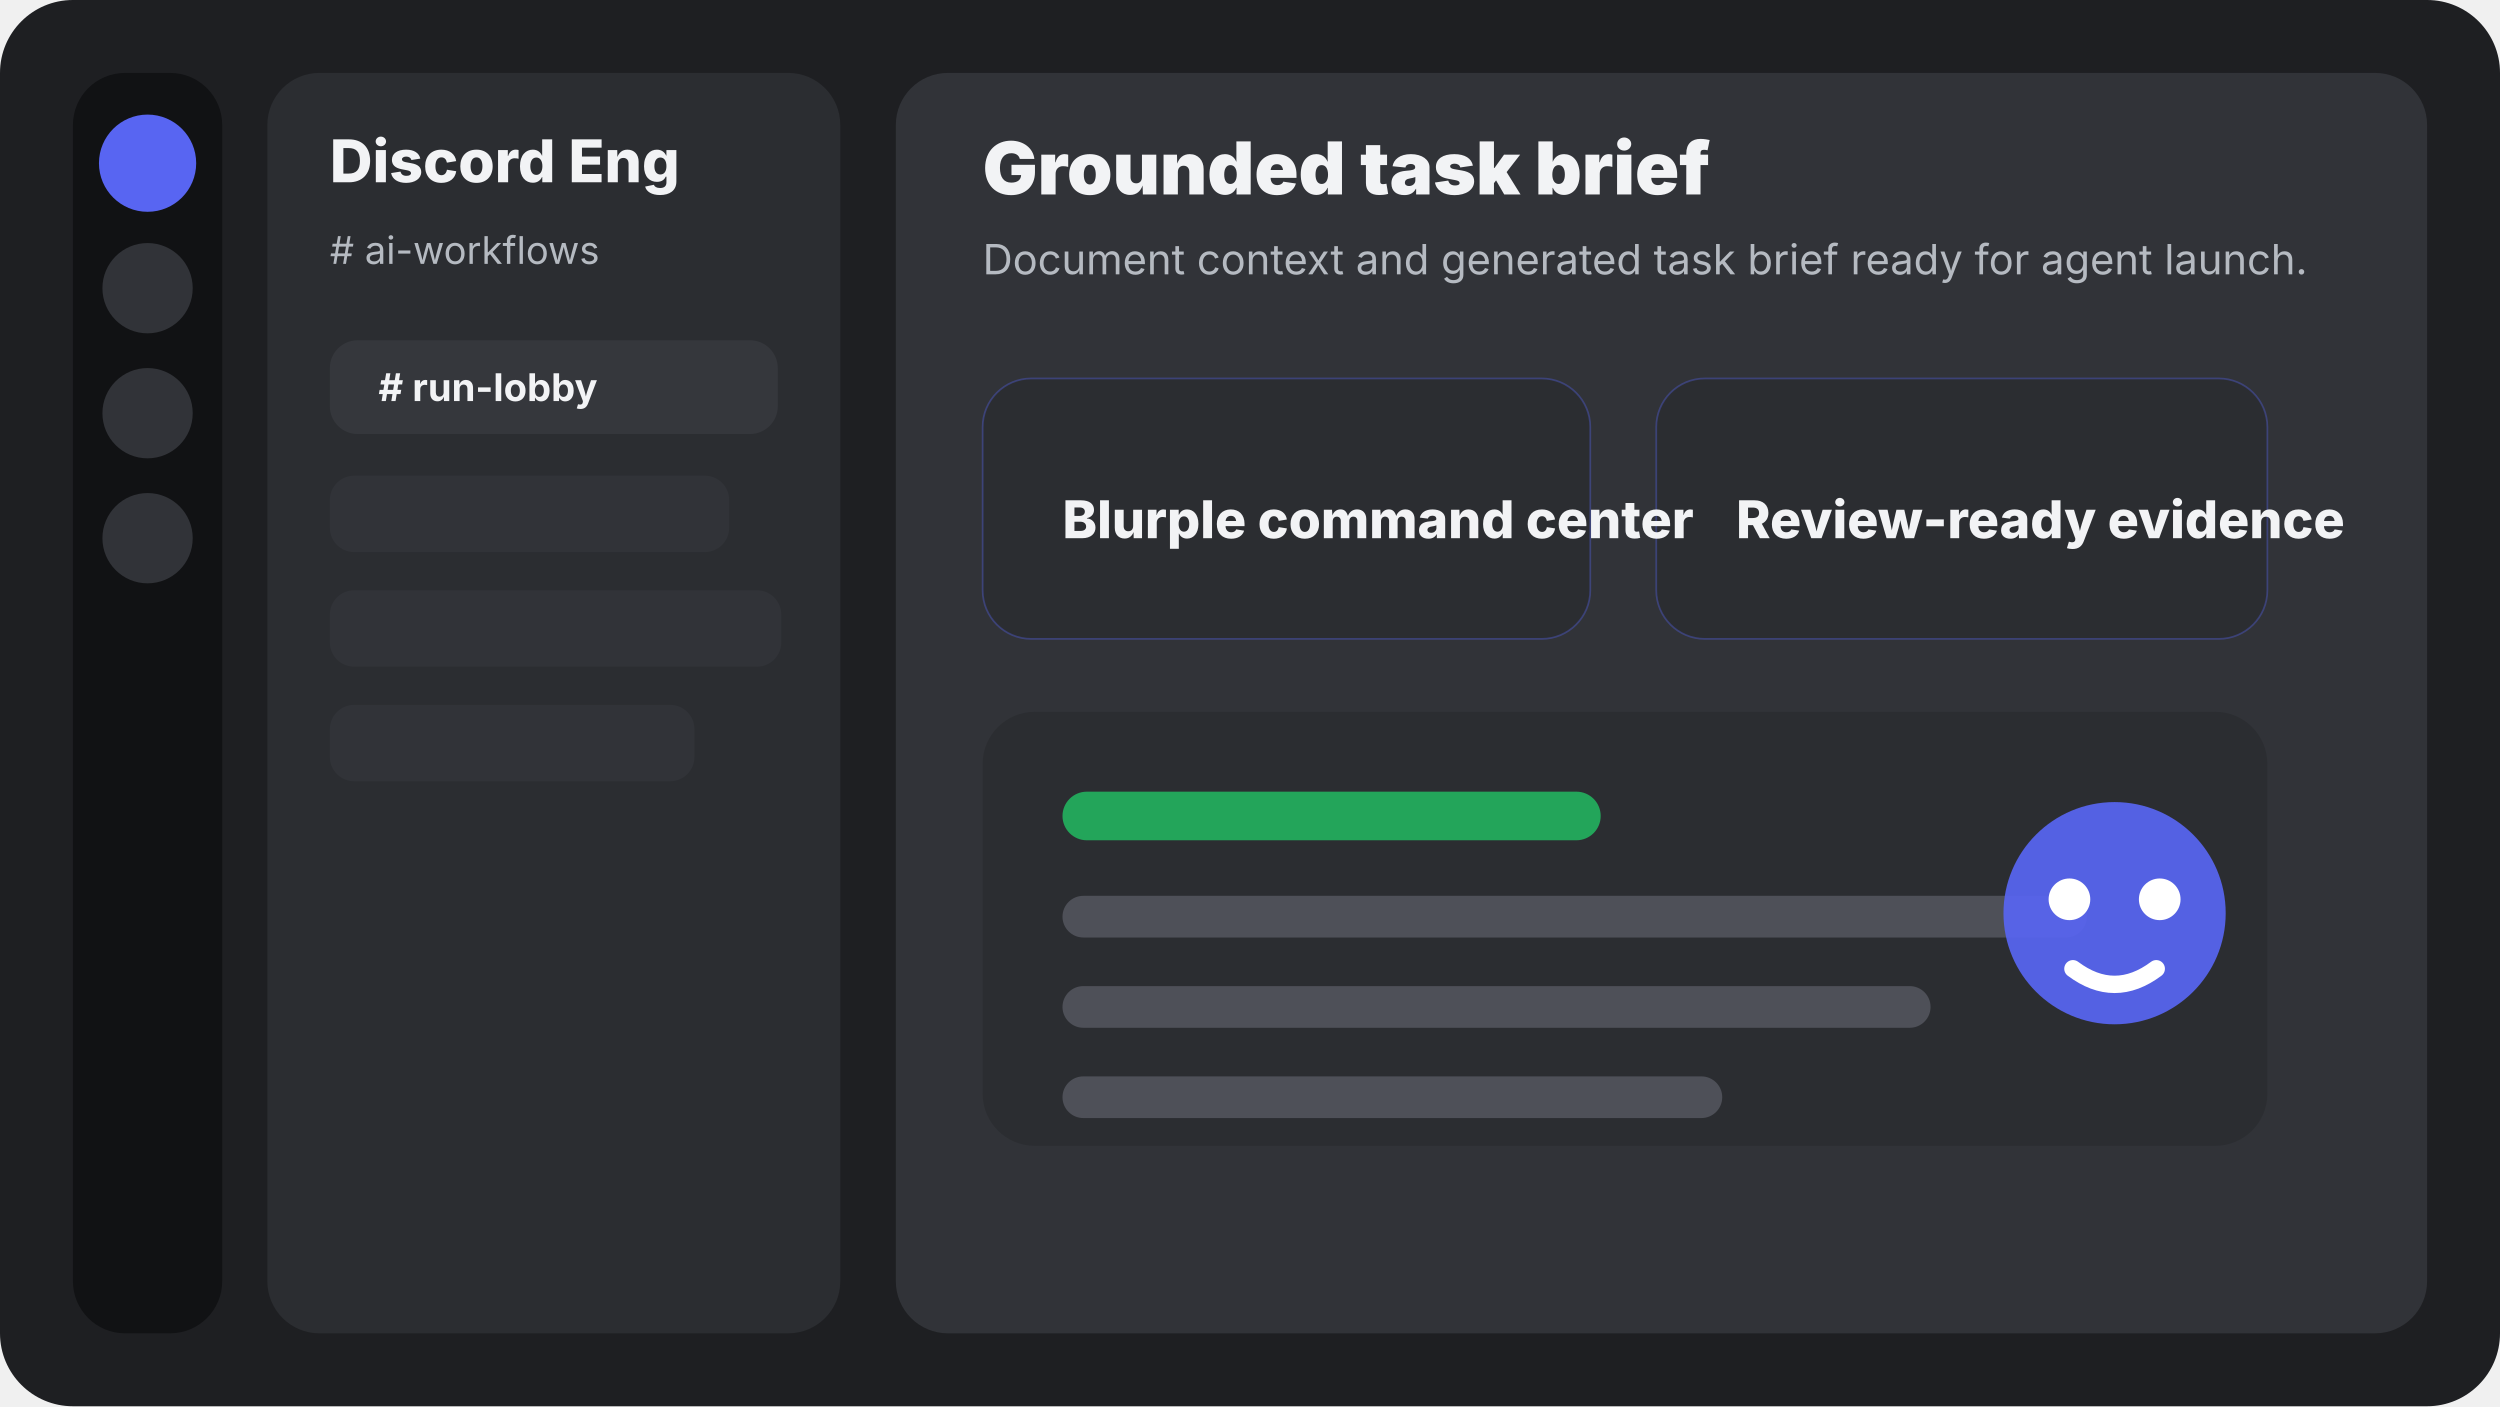
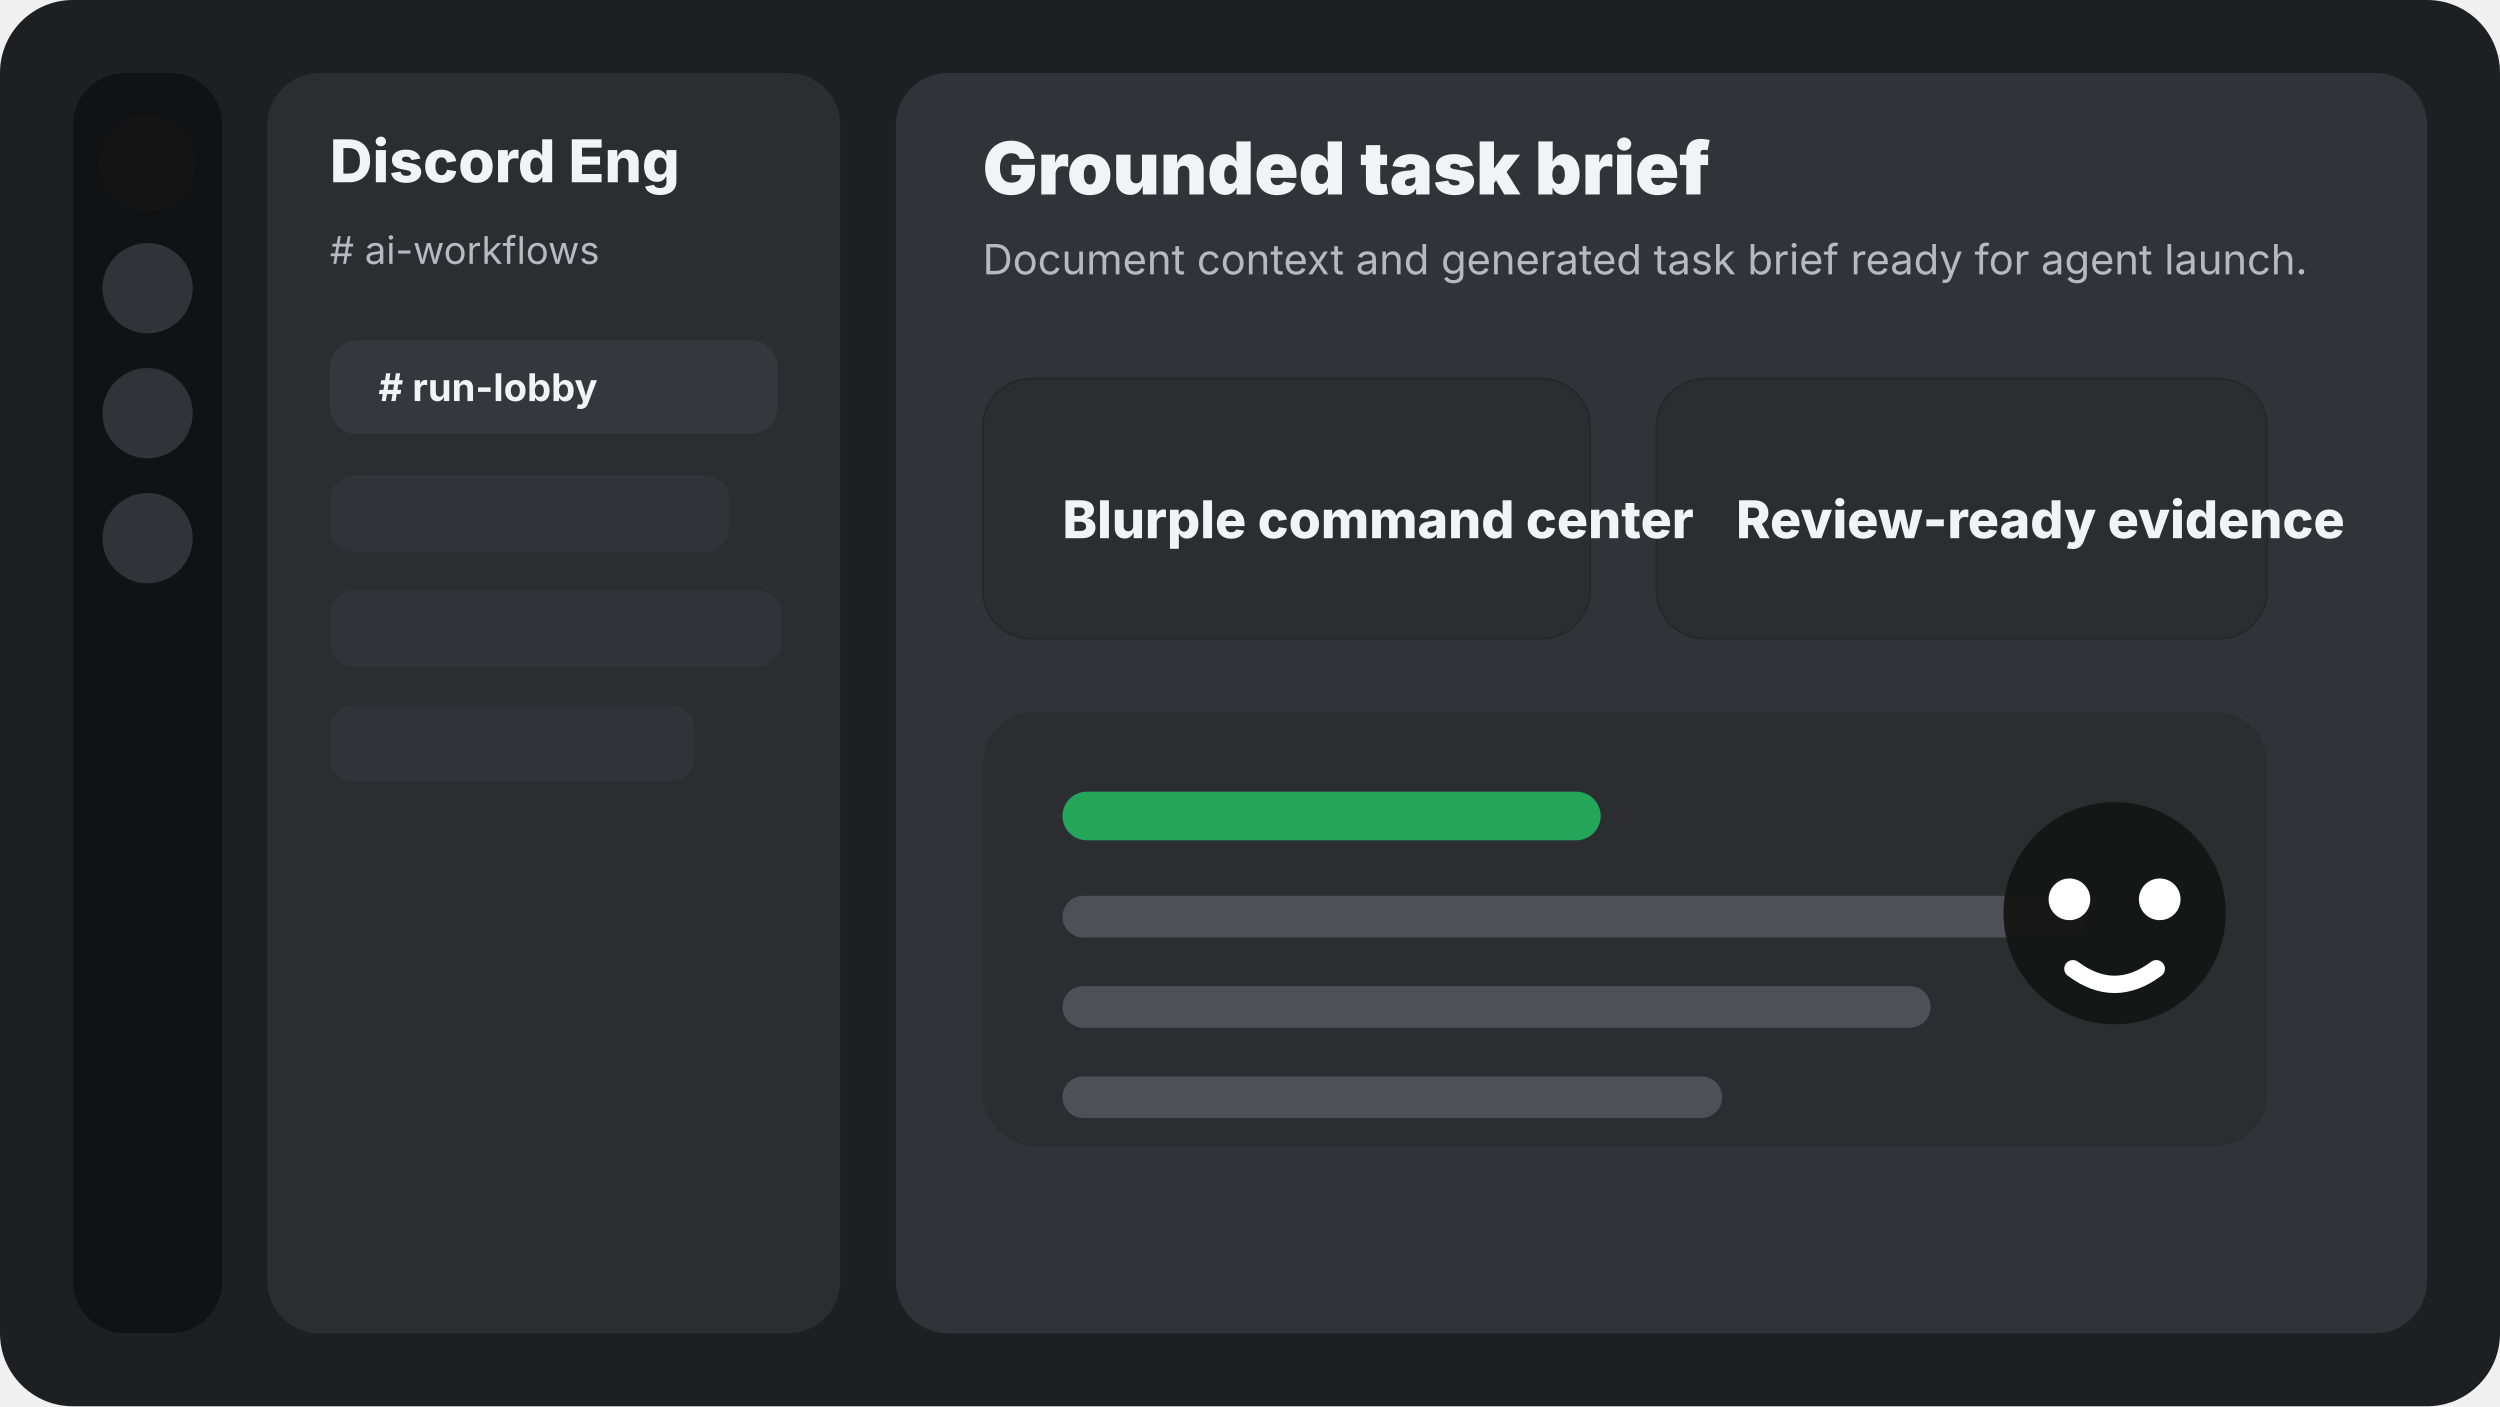
<svg xmlns="http://www.w3.org/2000/svg" viewBox="0 0 1440 810" role="img" aria-labelledby="title desc">
  <rect width="1440" height="810" rx="42" fill="#1e1f22" />
  <rect x="42" y="42" width="86" height="726" rx="30" fill="#111214" />
-   <circle cx="85" cy="94" r="28" fill="#5865f2" />
+   <circle cx="85" cy="94" r="28" fill="#141414" />
  <circle cx="85" cy="166" r="26" fill="#313338" />
  <circle cx="85" cy="238" r="26" fill="#313338" />
  <circle cx="85" cy="310" r="26" fill="#313338" />
  <rect x="154" y="42" width="330" height="726" rx="30" fill="#2b2d31" />
  <text x="190" y="105" fill="#f2f3f5" font-family="Inter, Arial, sans-serif" font-size="34" font-weight="800">Discord Eng</text>
  <text x="190" y="152" fill="#b5bac1" font-family="Inter, Arial, sans-serif" font-size="22"># ai-workflows</text>
  <rect x="190" y="196" width="258" height="54" rx="16" fill="#35373c" />
  <text x="218" y="231" fill="#f2f3f5" font-family="Inter, Arial, sans-serif" font-size="22" font-weight="700"># run-lobby</text>
  <rect x="190" y="274" width="230" height="44" rx="14" fill="#313338" />
  <rect x="190" y="340" width="260" height="44" rx="14" fill="#313338" />
  <rect x="190" y="406" width="210" height="44" rx="14" fill="#313338" />
  <rect x="516" y="42" width="882" height="726" rx="30" fill="#313338" />
  <text x="566" y="112" fill="#f2f3f5" font-family="Inter, Arial, sans-serif" font-size="42" font-weight="850">Grounded task brief</text>
  <text x="566" y="158" fill="#b5bac1" font-family="Inter, Arial, sans-serif" font-size="24">Document context and generated task brief ready for agent launch.</text>
-   <rect x="566" y="218" width="350" height="150" rx="28" fill="#2b2d31" stroke="#5865f2" stroke-opacity=".35" />
-   <rect x="954" y="218" width="352" height="150" rx="28" fill="#2b2d31" stroke="#5865f2" stroke-opacity=".35" />
+   <rect x="566" y="218" width="350" height="150" rx="28" fill="#2b2d31" stroke="#141414" stroke-opacity=".35" />
+   <rect x="954" y="218" width="352" height="150" rx="28" fill="#2b2d31" stroke="#141414" stroke-opacity=".35" />
  <rect x="566" y="410" width="740" height="250" rx="30" fill="#2b2d31" />
  <rect x="612" y="456" width="310" height="28" rx="14" fill="#23a55a" />
  <rect x="612" y="516" width="590" height="24" rx="12" fill="#4e5058" />
  <rect x="612" y="568" width="500" height="24" rx="12" fill="#4e5058" />
  <rect x="612" y="620" width="380" height="24" rx="12" fill="#4e5058" />
-   <circle cx="1218" cy="526" r="64" fill="#5865f2" opacity=".92" />
+   <circle cx="1218" cy="526" r="64" fill="#141414" opacity=".92" />
  <circle cx="1192" cy="518" r="12" fill="#fff" />
  <circle cx="1244" cy="518" r="12" fill="#fff" />
  <path d="M1194 558c16 12 32 12 48 0" fill="none" stroke="#fff" stroke-width="10" stroke-linecap="round" />
  <text x="612" y="310" fill="#f2f3f5" font-family="Inter, Arial, sans-serif" font-size="30" font-weight="800">Blurple command center</text>
  <text x="1000" y="310" fill="#f2f3f5" font-family="Inter, Arial, sans-serif" font-size="30" font-weight="800">Review-ready evidence</text>
</svg>
